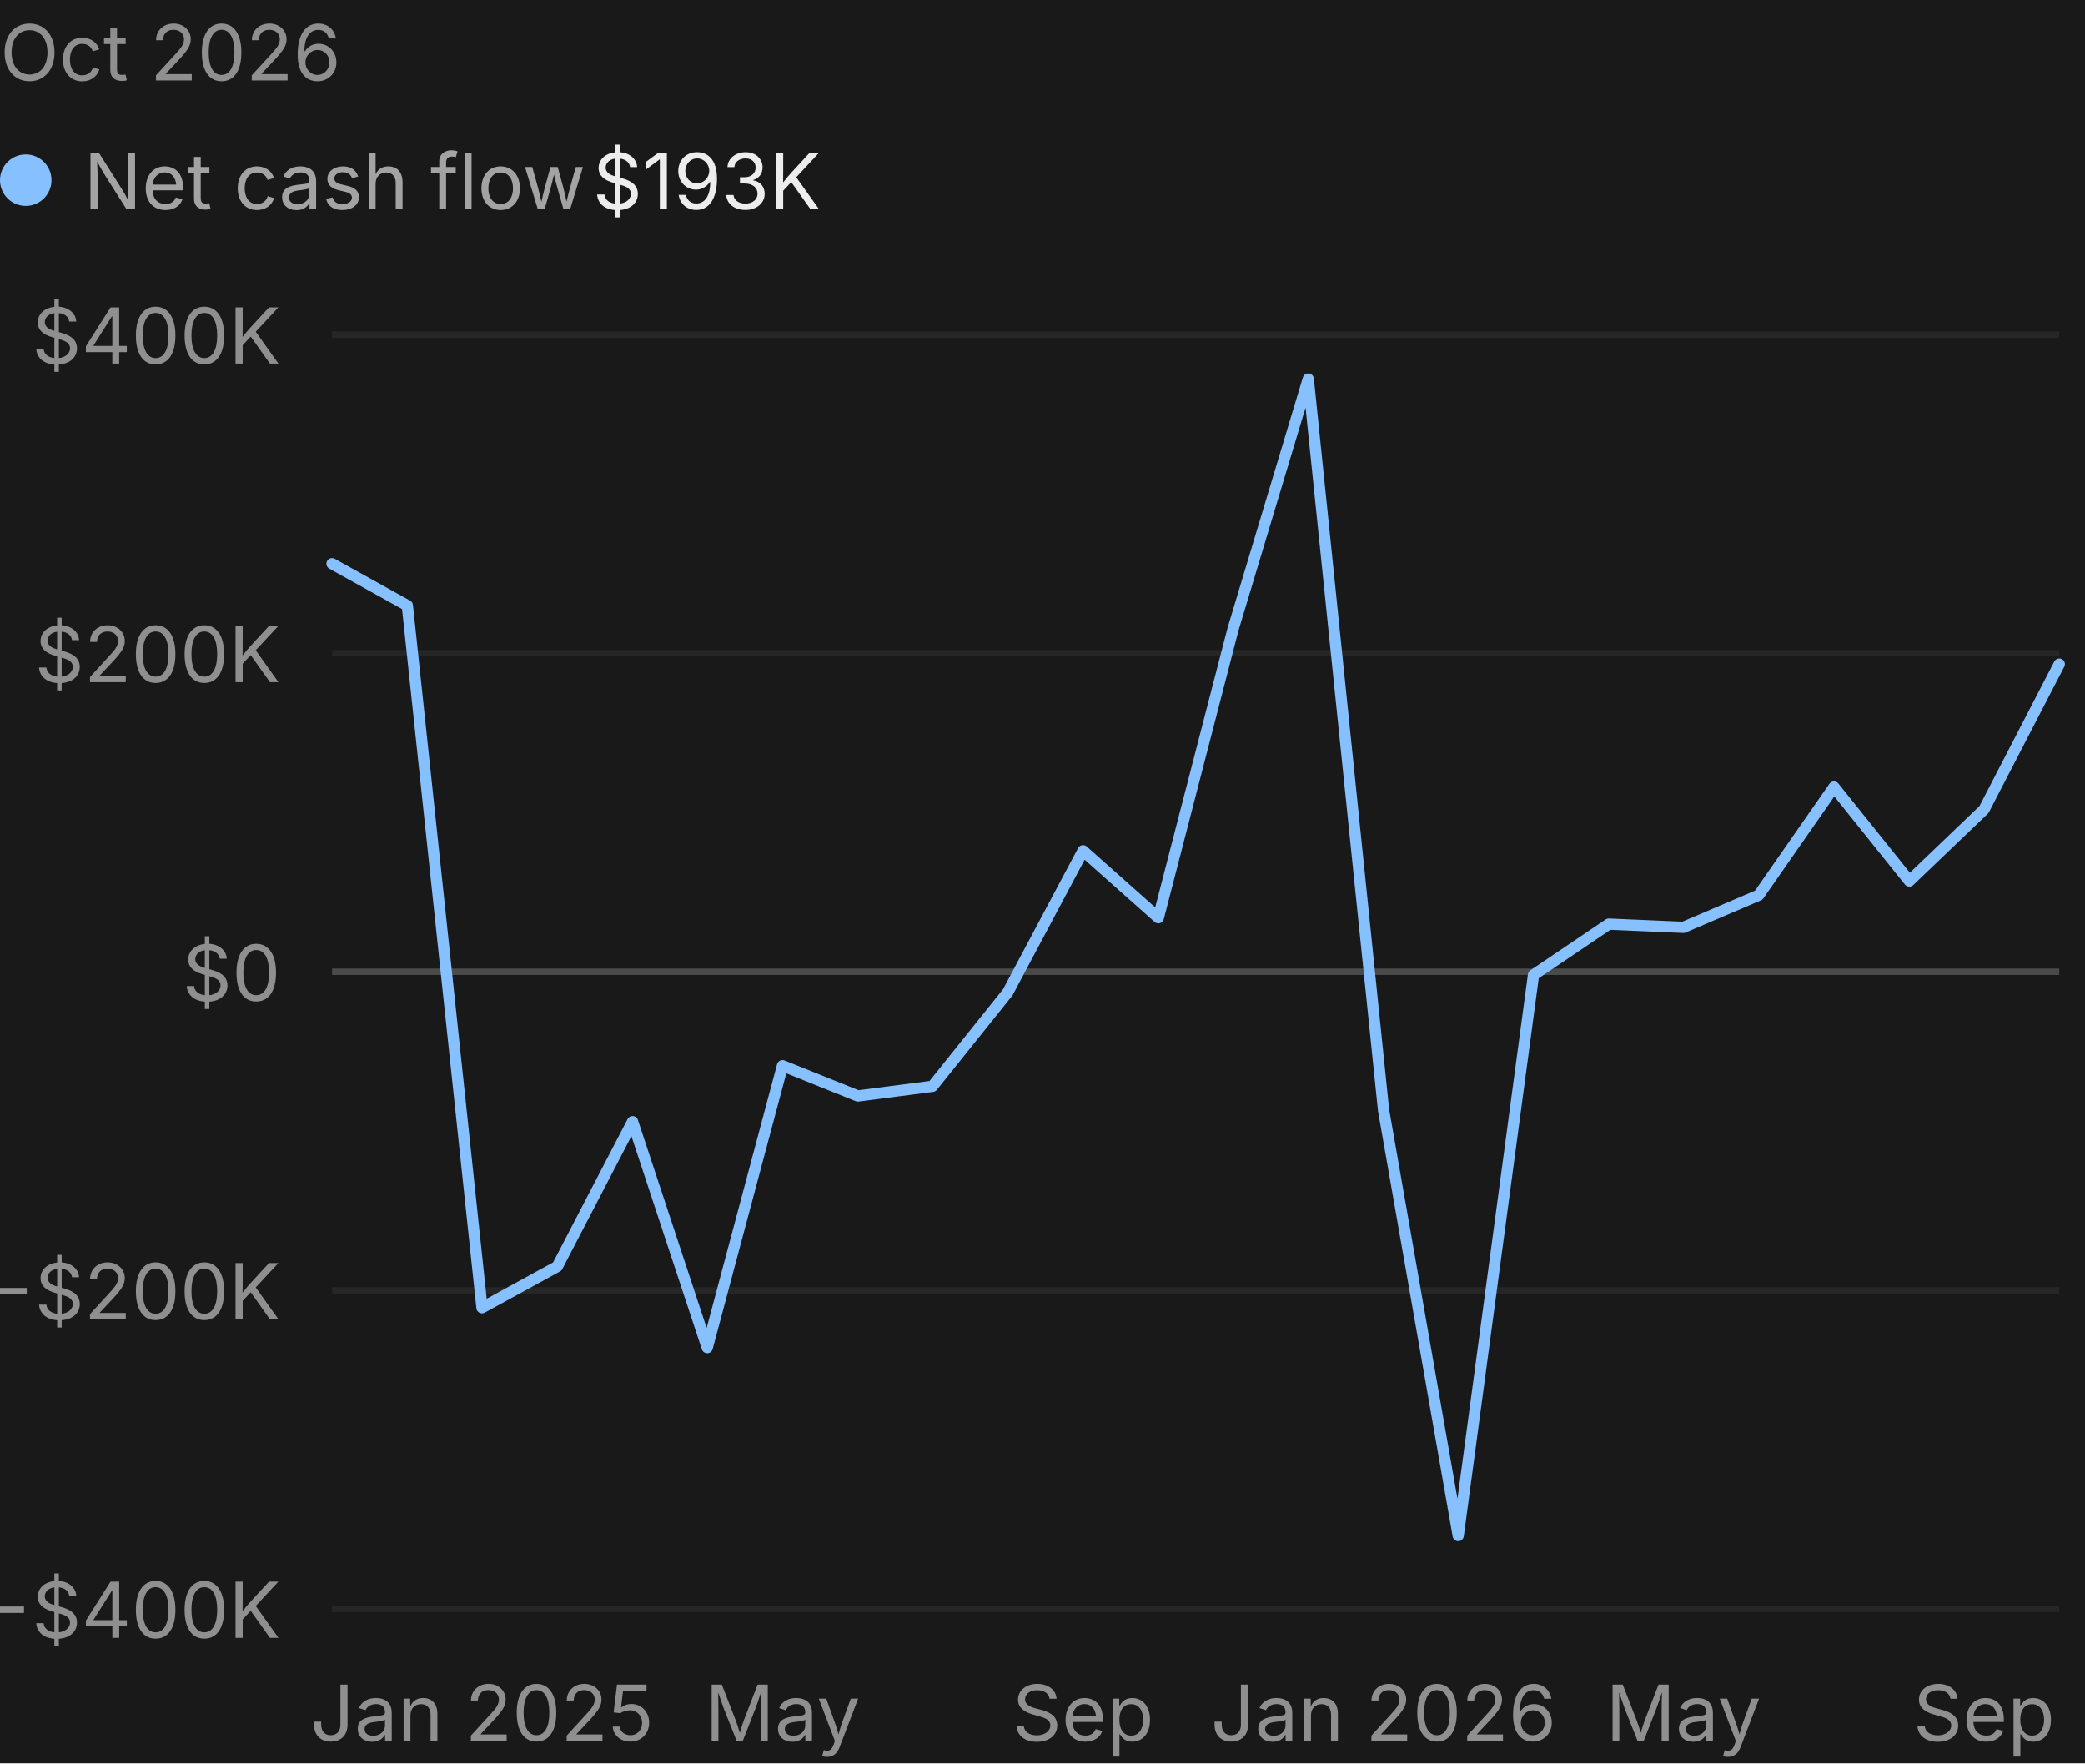
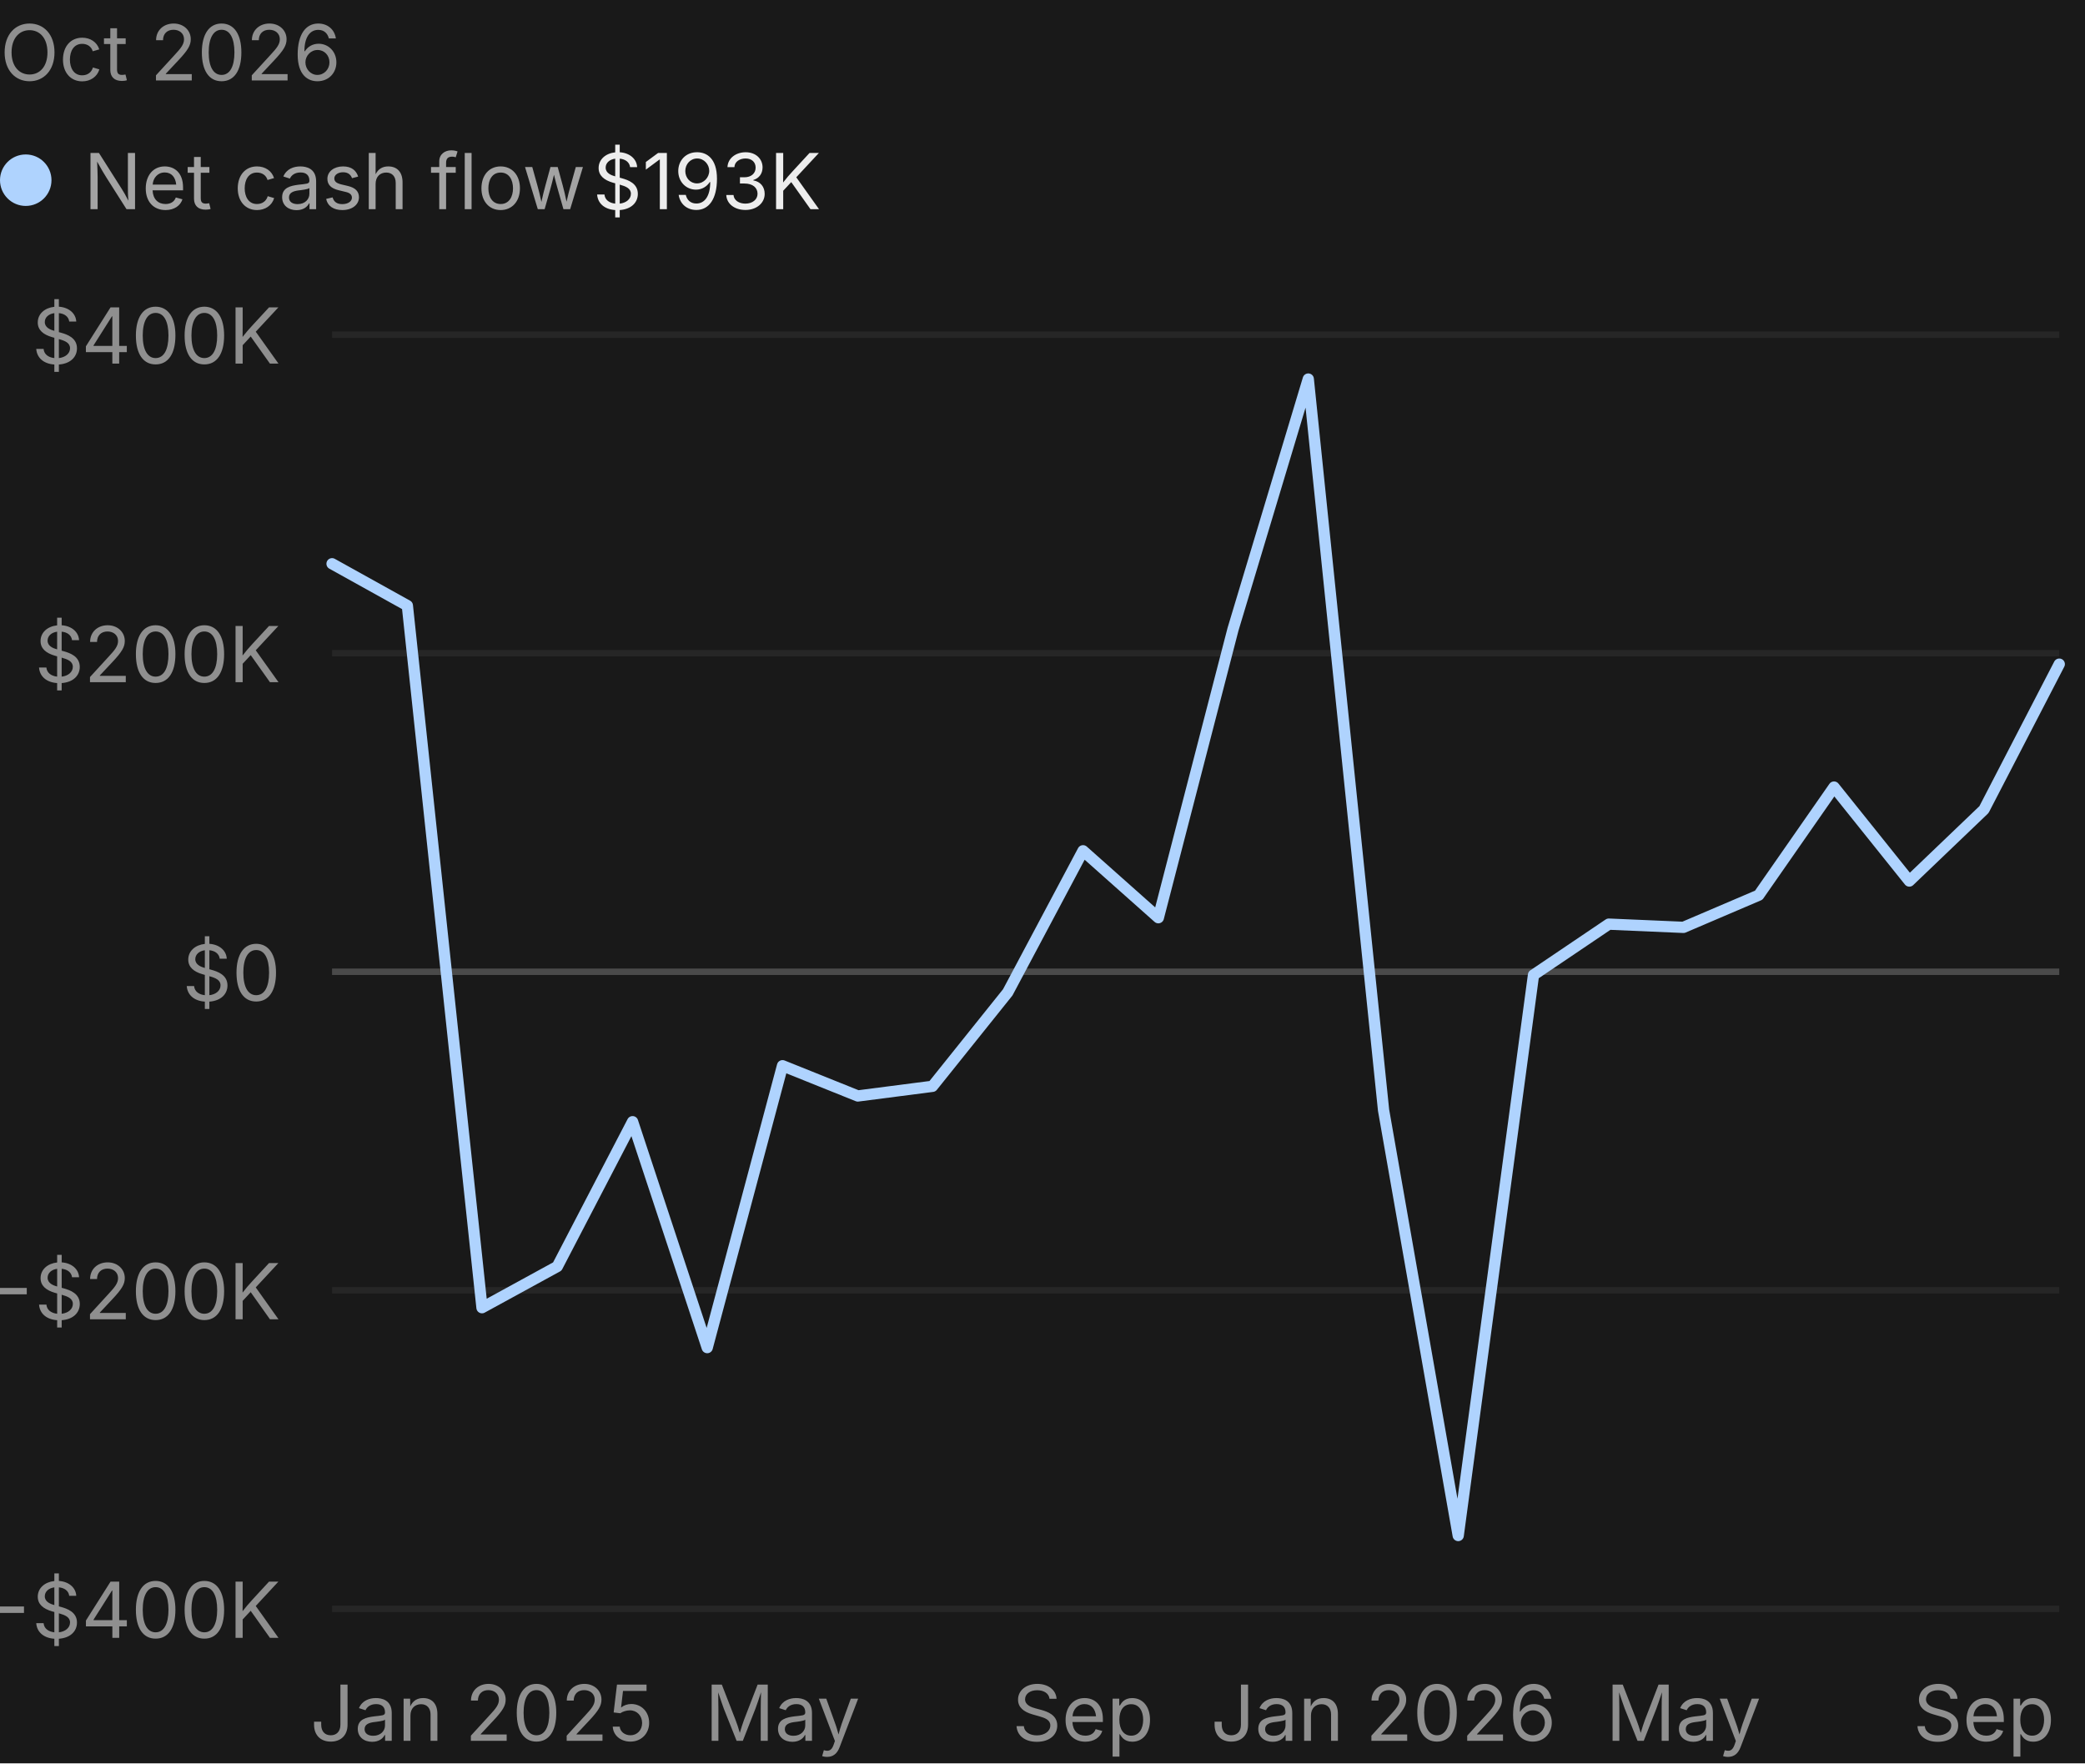
<svg xmlns="http://www.w3.org/2000/svg" font-family="IBM Plex Sans, system-ui, -apple-system, &quot;Segoe UI&quot;, sans-serif" width="324" height="274" viewBox="0 0 324 274" role="img" aria-label="Net cash flow turned negative in four months" data-hm-kind="line" data-hm-x="51.6,320,24" data-hm-y="-400000,400000,250,52" data-hm-plot="51.6,52,320,250" data-hm-readout="1">
  <rect width="324" height="274" fill="#191919" />
  <g class="hm-readout">
    <text x="0" y="12.5" font-size="12" class="hm-rh" fill="#8f8f8f">Oct 2026</text>
-     <circle cx="4" cy="28" r="4" class="hm-rd-0" fill="#87c0ff" />
+     <circle cx="4" cy="28" r="4" fill="#afd3fe" />
    <text x="13" y="32.5" font-size="12" fill="#a3a3a3">Net cash flow</text>
    <text x="92.1" y="32.5" font-size="12" class="hm-rv hm-rv-0" fill="#ededed">$193K</text>
  </g>
  <line x1="51.6" y1="250" x2="320" y2="250" stroke="#262626" />
  <text x="43.6" y="254.5" font-size="12" text-anchor="end" fill="#8f8f8f">−$400K</text>
  <line x1="51.6" y1="200.5" x2="320" y2="200.5" stroke="#262626" />
  <text x="43.6" y="205" font-size="12" text-anchor="end" fill="#8f8f8f">−$200K</text>
  <line x1="51.6" y1="151" x2="320" y2="151" stroke="#4a4a4a" />
  <text x="43.6" y="155.5" font-size="12" text-anchor="end" fill="#8f8f8f">$0</text>
  <line x1="51.6" y1="101.5" x2="320" y2="101.5" stroke="#262626" />
  <text x="43.6" y="106" font-size="12" text-anchor="end" fill="#8f8f8f">$200K</text>
  <line x1="51.6" y1="52" x2="320" y2="52" stroke="#262626" />
  <text x="43.6" y="56.5" font-size="12" text-anchor="end" fill="#8f8f8f">$400K</text>
-   <path d="M51.6,87.6L63.3,94.1L74.9,203.2L86.6,196.8L98.3,174.3L109.9,209.4L121.6,165.6L133.3,170.3L144.9,168.8L156.6,154.2L168.3,132.2L180,142.6L191.6,97.8L203.3,58.9L215,172.5L226.6,238.6L238.3,151.5L250,143.6L261.6,144.1L273.3,139.1L285,122.3L296.7,136.9L308.3,125.8L320,103.2" fill="none" stroke="#87c0ff" stroke-width="1.75" stroke-linejoin="round" stroke-linecap="round" />
+   <path d="M51.6,87.6L63.3,94.1L74.9,203.2L86.6,196.8L98.3,174.3L109.9,209.4L121.6,165.6L133.3,170.3L144.9,168.8L156.6,154.2L168.3,132.2L180,142.6L191.6,97.8L203.3,58.9L215,172.5L226.6,238.6L238.3,151.5L250,143.6L261.6,144.1L273.3,139.1L285,122.3L296.7,136.9L308.3,125.8L320,103.2" fill="none" stroke="#afd3fe" stroke-width="1.75" stroke-linejoin="round" stroke-linecap="round" />
  <text x="74.9" y="270.5" font-size="12" text-anchor="middle" fill="#8f8f8f">Jan 2025</text>
  <text x="121.6" y="270.5" font-size="12" text-anchor="middle" fill="#8f8f8f">May</text>
  <text x="168.3" y="270.5" font-size="12" text-anchor="middle" fill="#8f8f8f">Sep</text>
  <text x="215" y="270.5" font-size="12" text-anchor="middle" fill="#8f8f8f">Jan 2026</text>
  <text x="261.6" y="270.5" font-size="12" text-anchor="middle" fill="#8f8f8f">May</text>
  <text x="308.3" y="270.5" font-size="12" text-anchor="middle" fill="#8f8f8f">Sep</text>
</svg>
